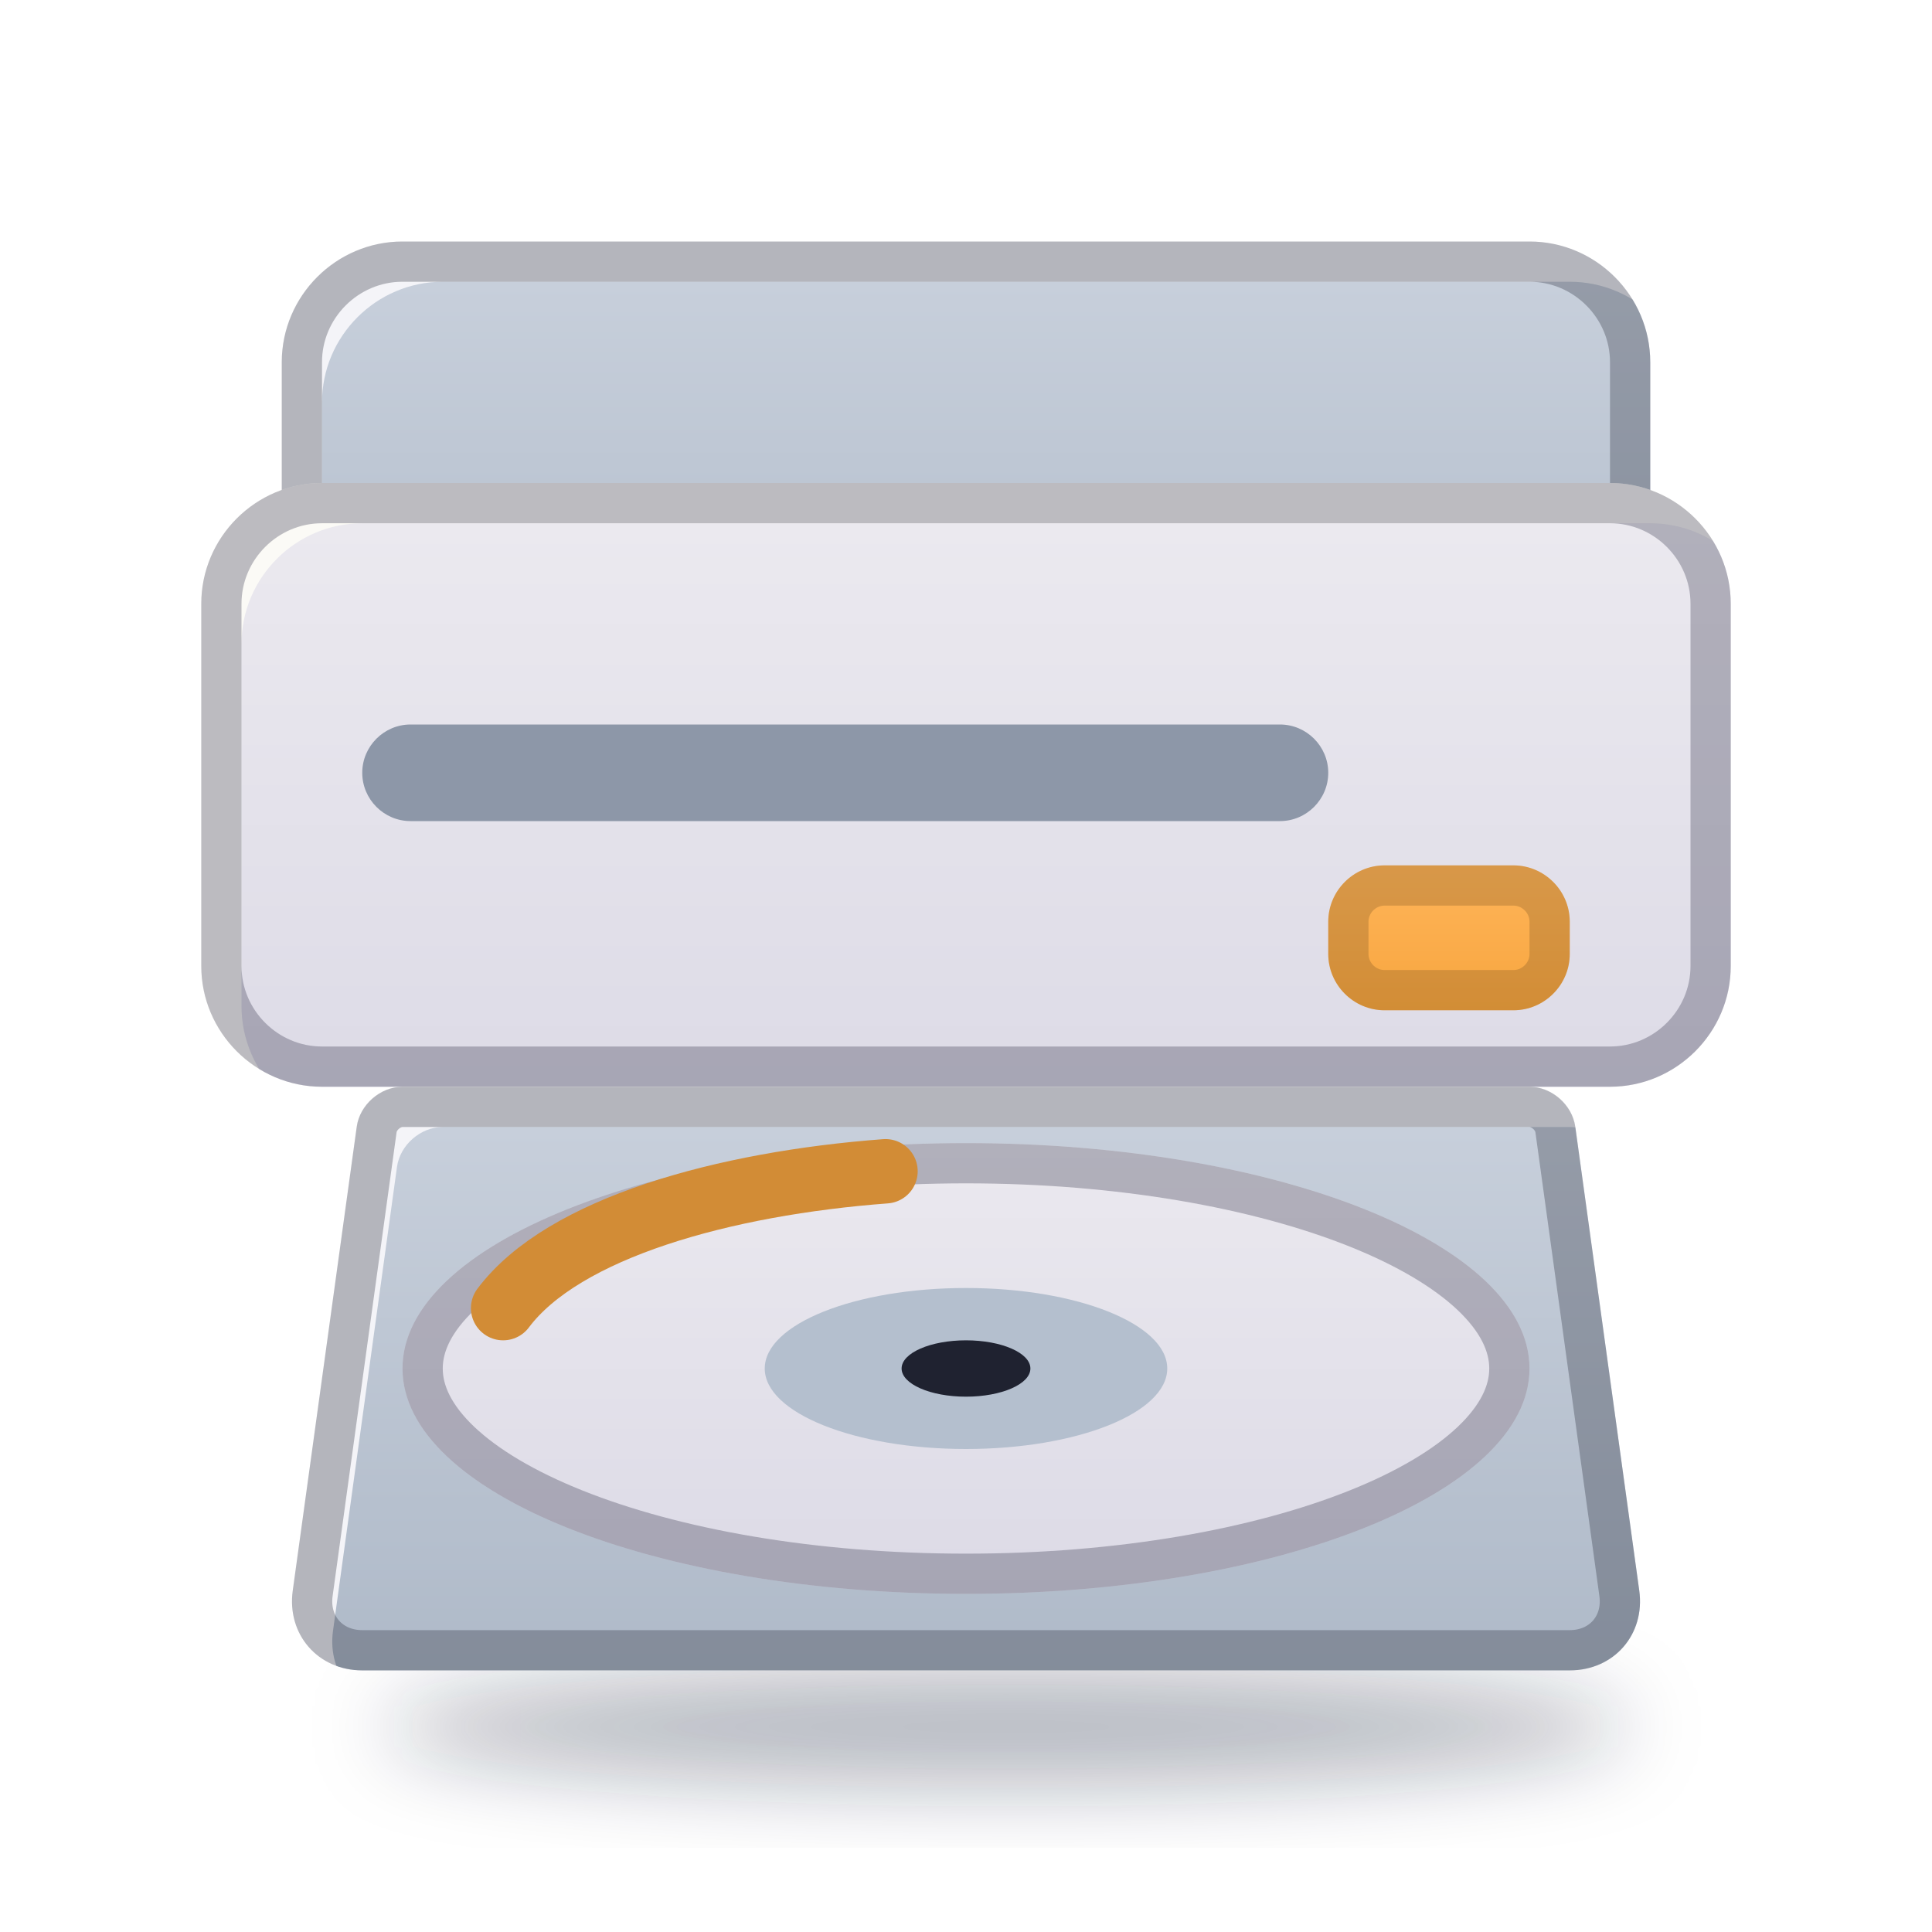
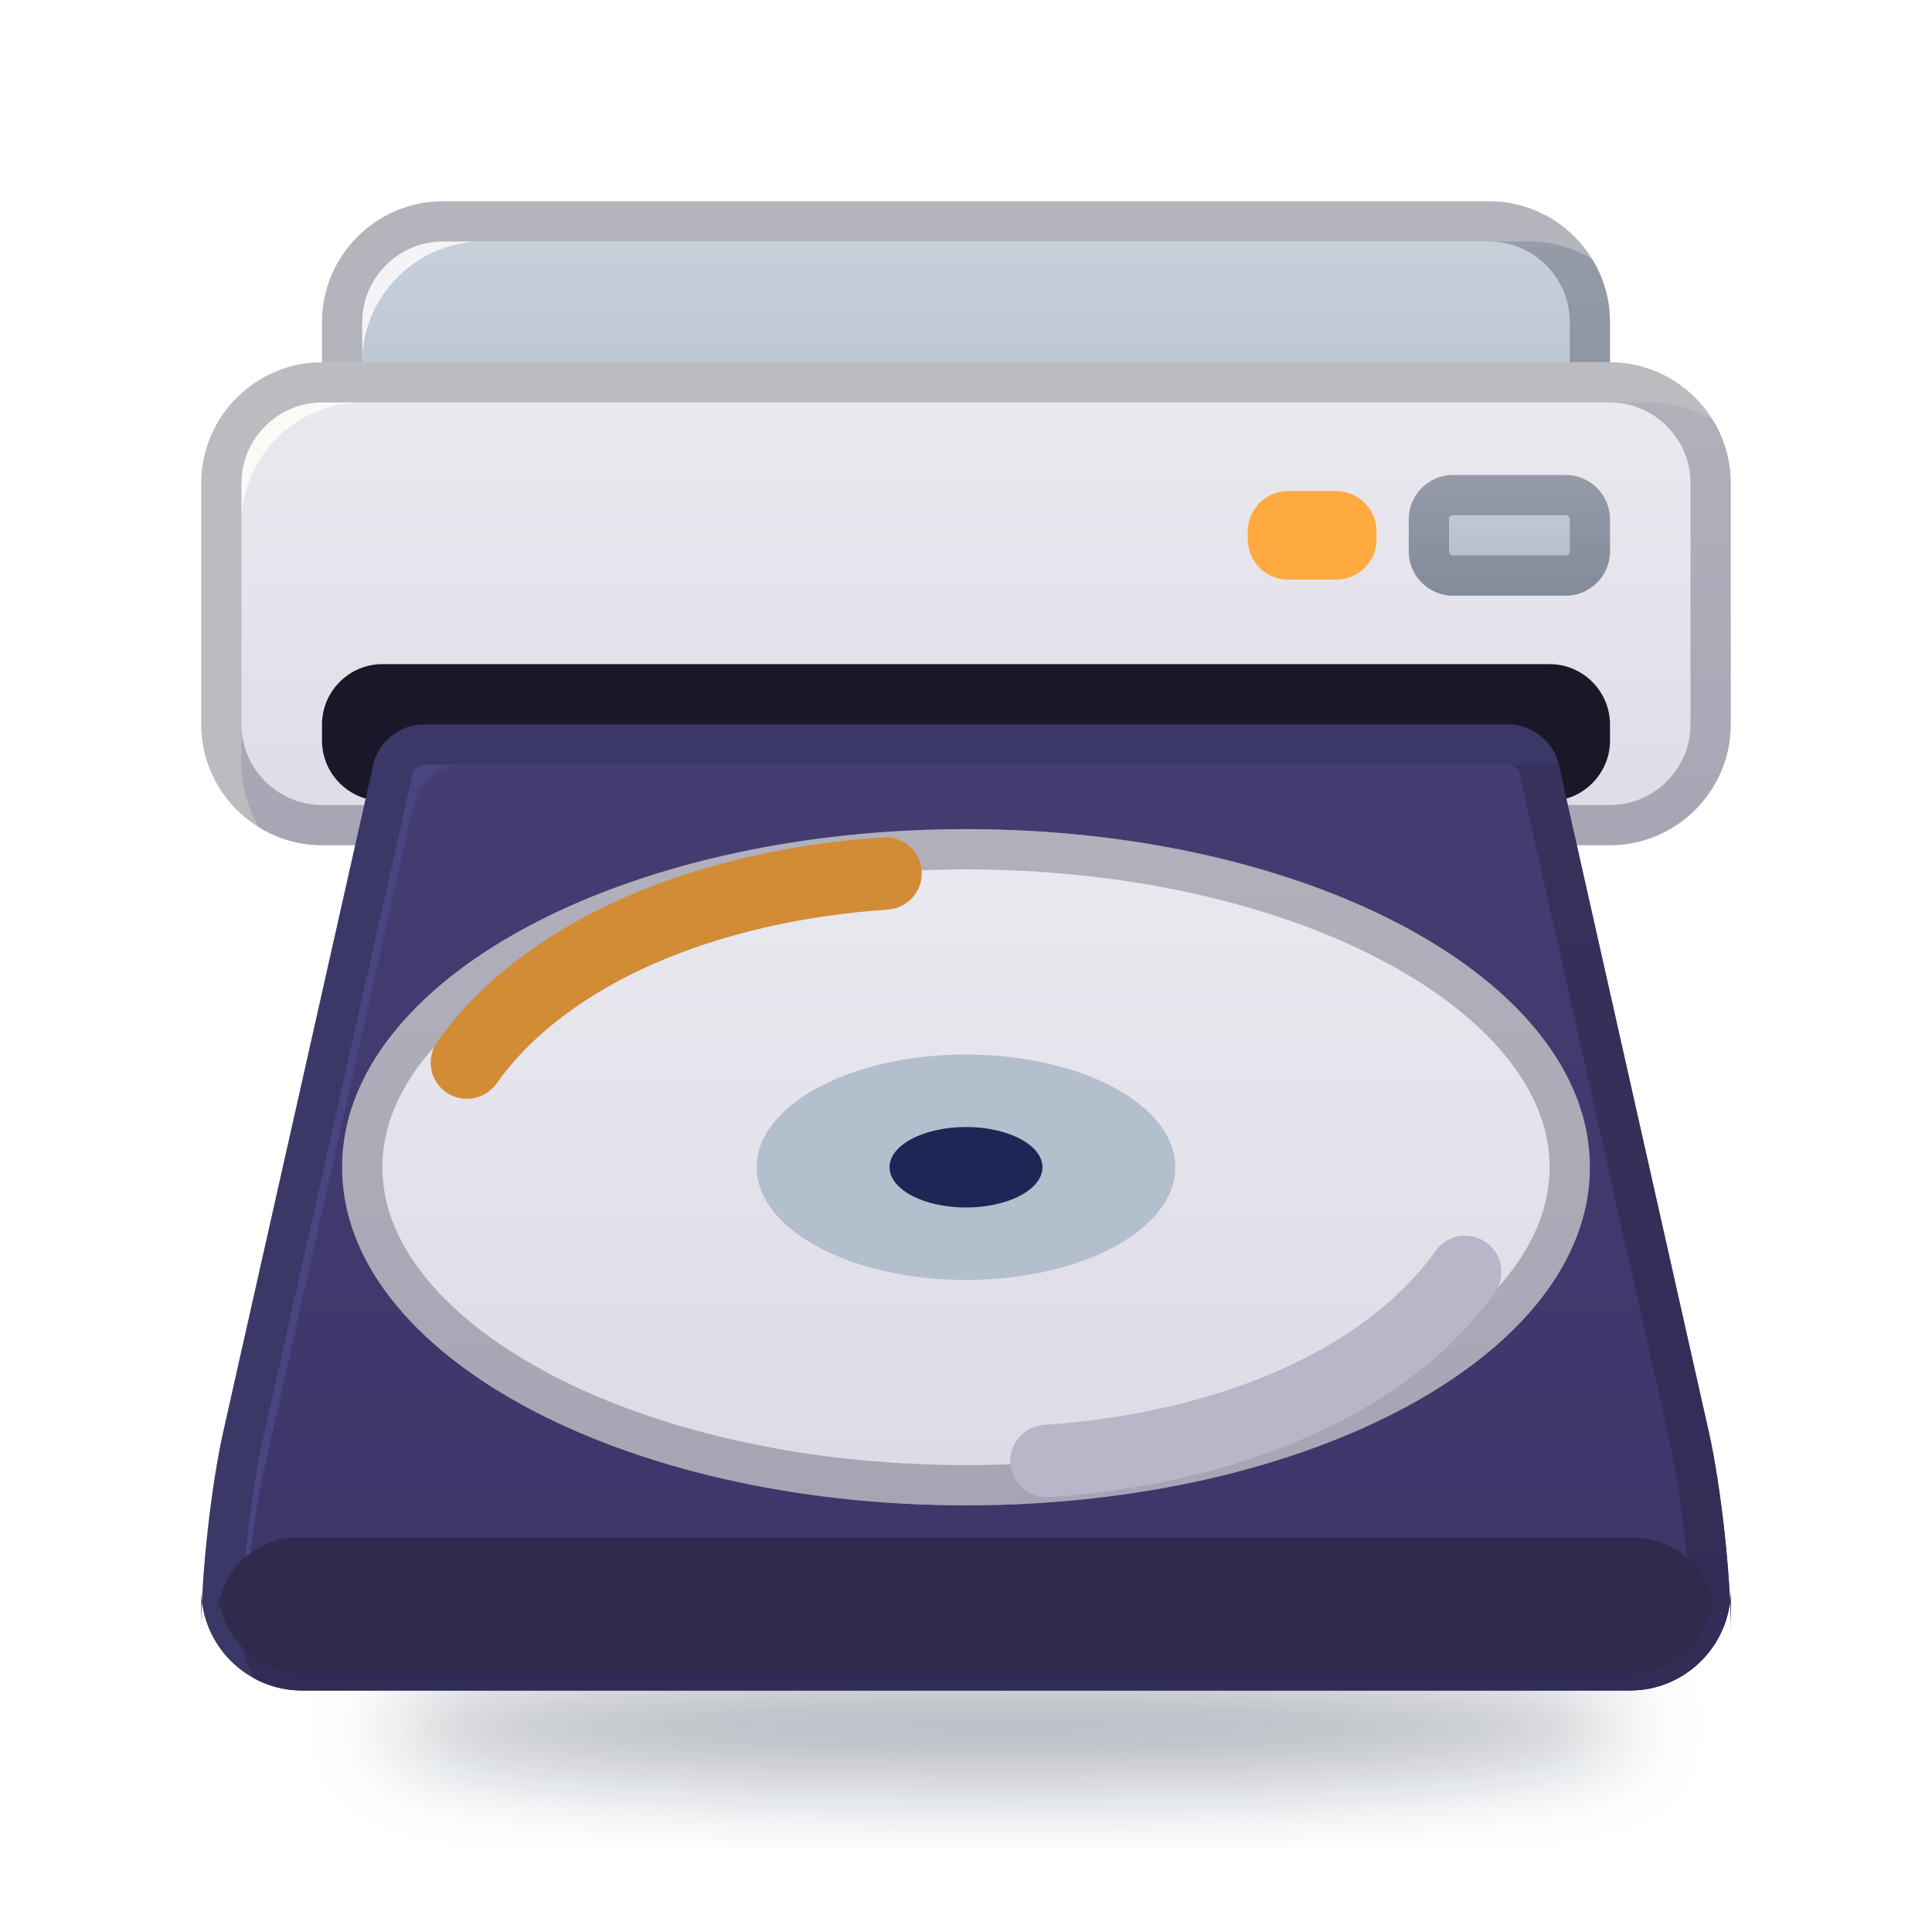
<svg xmlns="http://www.w3.org/2000/svg" viewBox="0 0 48 48" width="48" height="48">
  <defs>
    <filter id="e-cd-48-b1" x="-50%" y="-50%" width="200%" height="200%">
      <feGaussianBlur stdDeviation="1" />
    </filter>
    <linearGradient id="e-cd-48-gc7cfdbadb8c7" x1="0" y1="0" x2="0" y2="1">
      <stop offset="0" stop-color="#c7cfdb" />
      <stop offset="1" stop-color="#adb8c7" />
    </linearGradient>
    <clipPath id="e-cd-48-c1">
-       <path d="M7 9 C7 7.35 8.35 6 10 6 L38 6 C39.65 6 41 7.35 41 9 L41 16 C41 17.65 39.65 19 38 19 L10 19 C8.35 19 7 17.65 7 16 Z" clip-rule="evenodd" />
+       <path d="M8 8 C8 6.35 9.35 5 11 5 L37 5 C38.65 5 40 6.35 40 8 L40 11 C40 12.65 38.65 14 37 14 L11 14 C9.35 14 8 12.65 8 11 Z" clip-rule="evenodd" />
    </clipPath>
    <linearGradient id="e-cd-48-gebe9efdcdae6" x1="0" y1="0" x2="0" y2="1">
      <stop offset="0" stop-color="#ebe9ef" />
      <stop offset="1" stop-color="#dcdae6" />
    </linearGradient>
    <clipPath id="e-cd-48-c2">
-       <path d="M5 15 C5 13.35 6.35 12 8 12 L40 12 C41.65 12 43 13.35 43 15 L43 24 C43 25.65 41.65 27 40 27 L8 27 C6.35 27 5 25.65 5 24 Z" clip-rule="evenodd" />
+       <path d="M5 12 C5 10.35 6.35 9 8 9 L40 9 C41.65 9 43 10.35 43 12 L43 18 C43 19.65 41.65 21 40 21 L8 21 C6.35 21 5 19.65 5 18 Z" clip-rule="evenodd" />
    </clipPath>
-     <linearGradient id="e-cd-48-gffb55af7a53e" x1="0" y1="0" x2="0" y2="1">
-       <stop offset="0" stop-color="#ffb55a" />
-       <stop offset="1" stop-color="#f7a53e" />
+     <clipPath id="e-cd-48-c3">
+       <path d="M35 12.9 C35 12.295 35.495 11.8 36.1 11.8 L38.9 11.8 C39.505 11.8 40 12.295 40 12.9 L40 13.7 C40 14.305 39.505 14.8 38.9 14.8 L36.1 14.8 C35.495 14.8 35 14.305 35 13.7 Z" clip-rule="evenodd" />
+     </clipPath>
+     <linearGradient id="e-cd-48-g443d723c3568" x1="0" y1="0" x2="0" y2="1">
+       <stop offset="0" stop-color="#443d72" />
+       <stop offset="1" stop-color="#3c3568" />
    </linearGradient>
-     <clipPath id="e-cd-48-c3">
-       <path d="M33 22.9 C33 22.13 33.63 21.5 34.4 21.5 L37.6 21.5 C38.37 21.5 39 22.13 39 22.9 L39 23.7 C39 24.47 38.37 25.1 37.6 25.1 L34.4 25.1 C33.63 25.1 33 24.47 33 23.7 Z" clip-rule="evenodd" />
-     </clipPath>
    <clipPath id="e-cd-48-c4">
-       <path d="M8.863 27.991 C8.939 27.446 9.45 27 10 27 L38 27 C38.55 27 39.061 27.446 39.137 27.991 L40.727 39.519 C40.877 40.608 40.1 41.5 39 41.5 L9 41.5 C7.9 41.5 7.123 40.608 7.273 39.519 Z" clip-rule="evenodd" />
+       <path d="M9.28 18.976 C9.401 18.439 9.95 18 10.5 18 L37.5 18 C38.05 18 38.599 18.439 38.72 18.976 L42.451 35.561 C42.753 36.902 43 39.125 43 40.5 L43 39.5 C43 40.875 41.875 42 40.5 42 L7.5 42 C6.125 42 5 40.875 5 39.5 L5 40.5 C5 39.125 5.247 36.902 5.549 35.561 Z" clip-rule="evenodd" />
    </clipPath>
    <clipPath id="e-cd-48-c5">
-       <path d="M10 34 a14 5.6 0 1 0 28 0 a14 5.6 0 1 0 -28 0 Z" clip-rule="evenodd" />
+       <path d="M8.5 29 a15.5 8.4 0 1 0 31 0 a15.5 8.4 0 1 0 -31 0 Z" clip-rule="evenodd" />
    </clipPath>
  </defs>
  <ellipse cx="25" cy="42.9" rx="15.48" ry="1.5" fill="#0a1230" opacity="0.3" filter="url(#e-cd-48-b1)" />
-   <path d="M7 9 C7 7.35 8.35 6 10 6 L38 6 C39.65 6 41 7.35 41 9 L41 16 C41 17.65 39.65 19 38 19 L10 19 C8.35 19 7 17.65 7 16 Z" fill="#f4f4f8" fill-rule="evenodd" />
+   <path d="M8 8 C8 6.35 9.35 5 11 5 L37 5 C38.65 5 40 6.35 40 8 L40 11 C40 12.65 38.65 14 37 14 L11 14 C9.35 14 8 12.65 8 11 Z" fill="#f4f4f8" fill-rule="evenodd" />
  <g clip-path="url(#e-cd-48-c1)">
-     <path d="M7 9 C7 7.35 8.35 6 10 6 L38 6 C39.65 6 41 7.35 41 9 L41 16 C41 17.65 39.65 19 38 19 L10 19 C8.35 19 7 17.65 7 16 Z" fill="url(#e-cd-48-gc7cfdbadb8c7)" fill-rule="evenodd" transform="translate(1 1)" />
+     <path d="M8 8 C8 6.35 9.35 5 11 5 L37 5 C38.65 5 40 6.35 40 8 L40 11 C40 12.65 38.65 14 37 14 L11 14 C9.35 14 8 12.65 8 11 Z" fill="url(#e-cd-48-gc7cfdbadb8c7)" fill-rule="evenodd" transform="translate(1 1)" />
  </g>
  <g clip-path="url(#e-cd-48-c1)">
-     <path d="M7 9 C7 7.35 8.35 6 10 6 L38 6 C39.65 6 41 7.35 41 9 L41 16 C41 17.65 39.65 19 38 19 L10 19 C8.35 19 7 17.65 7 16 Z" fill="none" stroke="#1f2230" stroke-width="2" stroke-opacity="0.3" />
+     <path d="M8 8 C8 6.35 9.35 5 11 5 L37 5 C38.65 5 40 6.35 40 8 L40 11 C40 12.65 38.65 14 37 14 L11 14 C9.35 14 8 12.65 8 11 Z" fill="none" stroke="#1f2230" stroke-width="2" stroke-opacity="0.3" />
  </g>
-   <path d="M5 15 C5 13.35 6.35 12 8 12 L40 12 C41.65 12 43 13.35 43 15 L43 24 C43 25.65 41.65 27 40 27 L8 27 C6.35 27 5 25.65 5 24 Z" fill="#fbfaf6" fill-rule="evenodd" />
+   <path d="M5 12 C5 10.35 6.35 9 8 9 L40 9 C41.65 9 43 10.35 43 12 L43 18 C43 19.65 41.65 21 40 21 L8 21 C6.35 21 5 19.65 5 18 Z" fill="#fbfaf6" fill-rule="evenodd" />
  <g clip-path="url(#e-cd-48-c2)">
-     <path d="M5 15 C5 13.35 6.35 12 8 12 L40 12 C41.65 12 43 13.35 43 15 L43 24 C43 25.65 41.65 27 40 27 L8 27 C6.35 27 5 25.65 5 24 Z" fill="url(#e-cd-48-gebe9efdcdae6)" fill-rule="evenodd" transform="translate(1 1)" />
+     <path d="M5 12 C5 10.35 6.35 9 8 9 L40 9 C41.65 9 43 10.35 43 12 L43 18 C43 19.65 41.65 21 40 21 L8 21 C6.35 21 5 19.65 5 18 Z" fill="url(#e-cd-48-gebe9efdcdae6)" fill-rule="evenodd" transform="translate(1 1)" />
  </g>
  <g clip-path="url(#e-cd-48-c2)">
-     <path d="M5 15 C5 13.35 6.35 12 8 12 L40 12 C41.65 12 43 13.35 43 15 L43 24 C43 25.65 41.65 27 40 27 L8 27 C6.35 27 5 25.65 5 24 Z" fill="none" stroke="#2a2840" stroke-width="2" stroke-opacity="0.3" />
+     <path d="M5 12 C5 10.35 6.35 9 8 9 L40 9 C41.65 9 43 10.35 43 12 L43 18 C43 19.65 41.65 21 40 21 L8 21 C6.35 21 5 19.65 5 18 Z" fill="none" stroke="#2a2840" stroke-width="2" stroke-opacity="0.3" />
  </g>
-   <path d="M9 19.2 C9 18.54 9.54 18 10.2 18 L31.8 18 C32.46 18 33 18.54 33 19.2 L33 19.2 C33 19.86 32.46 20.4 31.8 20.4 L10.2 20.4 C9.54 20.4 9 19.86 9 19.2 Z" fill="#8d97a8" fill-rule="evenodd" />
-   <path d="M33 22.9 C33 22.13 33.63 21.5 34.4 21.5 L37.6 21.5 C38.37 21.5 39 22.13 39 22.9 L39 23.7 C39 24.47 38.37 25.1 37.6 25.1 L34.4 25.1 C33.63 25.1 33 24.47 33 23.7 Z" fill="url(#e-cd-48-gffb55af7a53e)" fill-rule="evenodd" />
+   <path d="M31 13.2 C31 12.65 31.45 12.2 32 12.2 L33.2 12.2 C33.75 12.2 34.2 12.65 34.2 13.2 L34.2 13.4 C34.2 13.95 33.75 14.4 33.2 14.4 L32 14.4 C31.45 14.4 31 13.95 31 13.4 Z" fill="#ffaa40" fill-rule="evenodd" />
+   <path d="M35 12.9 C35 12.295 35.495 11.8 36.1 11.8 L38.9 11.8 C39.505 11.8 40 12.295 40 12.9 L40 13.7 C40 14.305 39.505 14.8 38.9 14.8 L36.1 14.8 C35.495 14.8 35 14.305 35 13.7 Z" fill="url(#e-cd-48-gc7cfdbadb8c7)" fill-rule="evenodd" />
  <g clip-path="url(#e-cd-48-c3)">
-     <path d="M33 22.9 C33 22.13 33.63 21.5 34.4 21.5 L37.6 21.5 C38.37 21.5 39 22.13 39 22.9 L39 23.7 C39 24.47 38.37 25.1 37.6 25.1 L34.4 25.1 C33.63 25.1 33 24.47 33 23.7 Z" fill="none" stroke="#7d5422" stroke-width="2" stroke-opacity="0.3" />
+     <path d="M35 12.9 C35 12.295 35.495 11.8 36.1 11.8 L38.9 11.8 C39.505 11.8 40 12.295 40 12.9 L40 13.7 C40 14.305 39.505 14.8 38.9 14.8 L36.1 14.8 C35.495 14.8 35 14.305 35 13.7 Z" fill="none" stroke="#1f2230" stroke-width="2" stroke-opacity="0.3" />
  </g>
-   <path d="M8.863 27.991 C8.939 27.446 9.45 27 10 27 L38 27 C38.55 27 39.061 27.446 39.137 27.991 L40.727 39.519 C40.877 40.608 40.1 41.5 39 41.5 L9 41.5 C7.9 41.5 7.123 40.608 7.273 39.519 Z" fill="#f4f4f8" fill-rule="evenodd" />
+   <path d="M8 18 C8 17.175 8.675 16.5 9.5 16.5 L38.5 16.5 C39.325 16.5 40 17.175 40 18 L40 18.4 C40 19.225 39.325 19.9 38.5 19.9 L9.5 19.9 C8.675 19.9 8 19.225 8 18.4 Z" fill="#1a1828" fill-rule="evenodd" />
+   <path d="M9.28 18.976 C9.401 18.439 9.95 18 10.5 18 L37.5 18 C38.05 18 38.599 18.439 38.72 18.976 L42.451 35.561 C42.753 36.902 43 39.125 43 40.5 L43 39.5 C43 40.875 41.875 42 40.5 42 L7.5 42 C6.125 42 5 40.875 5 39.5 L5 40.5 C5 39.125 5.247 36.902 5.549 35.561 Z" fill="#4a4580" fill-rule="evenodd" />
  <g clip-path="url(#e-cd-48-c4)">
-     <path d="M8.863 27.991 C8.939 27.446 9.45 27 10 27 L38 27 C38.55 27 39.061 27.446 39.137 27.991 L40.727 39.519 C40.877 40.608 40.1 41.5 39 41.5 L9 41.5 C7.9 41.5 7.123 40.608 7.273 39.519 Z" fill="url(#e-cd-48-gc7cfdbadb8c7)" fill-rule="evenodd" transform="translate(1 1)" />
+     <path d="M9.28 18.976 C9.401 18.439 9.95 18 10.5 18 L37.5 18 C38.05 18 38.599 18.439 38.72 18.976 L42.451 35.561 C42.753 36.902 43 39.125 43 40.5 L43 39.5 C43 40.875 41.875 42 40.5 42 L7.5 42 C6.125 42 5 40.875 5 39.5 L5 40.5 C5 39.125 5.247 36.902 5.549 35.561 Z" fill="url(#e-cd-48-g443d723c3568)" fill-rule="evenodd" transform="translate(1 1)" />
  </g>
  <g clip-path="url(#e-cd-48-c4)">
-     <path d="M8.863 27.991 C8.939 27.446 9.45 27 10 27 L38 27 C38.55 27 39.061 27.446 39.137 27.991 L40.727 39.519 C40.877 40.608 40.1 41.5 39 41.5 L9 41.5 C7.9 41.5 7.123 40.608 7.273 39.519 Z" fill="none" stroke="#1f2230" stroke-width="2" stroke-opacity="0.3" />
+     <path d="M9.28 18.976 C9.401 18.439 9.95 18 10.5 18 L37.5 18 C38.05 18 38.599 18.439 38.72 18.976 L42.451 35.561 C42.753 36.902 43 39.125 43 40.5 L43 39.5 C43 40.875 41.875 42 40.5 42 L7.5 42 C6.125 42 5 40.875 5 39.5 L5 40.5 C5 39.125 5.247 36.902 5.549 35.561 Z" fill="none" stroke="#1a1828" stroke-width="2" stroke-opacity="0.3" />
  </g>
-   <path d="M10 34 a14 5.6 0 1 0 28 0 a14 5.6 0 1 0 -28 0 Z" fill="url(#e-cd-48-gebe9efdcdae6)" fill-rule="evenodd" />
+   <path d="M5.4 40.2 C5.4 39.1 6.3 38.2 7.4 38.2 L40.6 38.2 C41.7 38.2 42.6 39.1 42.6 40.2 L42.6 39.4 C42.6 40.61 41.61 41.6 40.4 41.6 L7.6 41.6 C6.39 41.6 5.4 40.61 5.4 39.4 Z" fill="#302a4d" fill-rule="evenodd" />
+   <path d="M8.5 29 a15.5 8.4 0 1 0 31 0 a15.5 8.4 0 1 0 -31 0 Z" fill="url(#e-cd-48-gebe9efdcdae6)" fill-rule="evenodd" />
  <g clip-path="url(#e-cd-48-c5)">
-     <path d="M10 34 a14 5.6 0 1 0 28 0 a14 5.6 0 1 0 -28 0 Z" fill="none" stroke="#2a2840" stroke-width="2" stroke-opacity="0.3" />
+     <path d="M8.5 29 a15.5 8.4 0 1 0 31 0 a15.5 8.4 0 1 0 -31 0 Z" fill="none" stroke="#2a2840" stroke-width="2" stroke-opacity="0.3" />
  </g>
-   <path d="M19 34 a5 2 0 1 0 10 0 a5 2 0 1 0 -10 0 Z" fill="#b4bfce" fill-rule="evenodd" />
-   <path d="M22.4 34 a1.6 0.7 0 1 0 3.2 0 a1.6 0.7 0 1 0 -3.2 0 Z" fill="#1f2230" fill-rule="evenodd" />
-   <path d="M12.5 32.5 C14 30.5 18 29.4 22 29.1" fill="none" stroke="#d28c36" stroke-width="1.6" stroke-linecap="round" stroke-linejoin="round" />
+   <path d="M18.8 29 a5.2 2.8 0 1 0 10.4 0 a5.2 2.8 0 1 0 -10.4 0 Z" fill="#b4bfce" fill-rule="evenodd" />
+   <path d="M22.1 29 a1.9 1 0 1 0 3.8 0 a1.9 1 0 1 0 -3.8 0 Z" fill="#1f2554" fill-rule="evenodd" />
+   <path d="M11.6 26.4 C13.6 23.6 17.6 22 22 21.7" fill="none" stroke="#d28c36" stroke-width="1.8" stroke-linecap="round" stroke-linejoin="round" />
+   <path d="M36.4 31.6 C34.4 34.4 30.4 36 26 36.3" fill="none" stroke="#b8b6c8" stroke-width="1.8" stroke-linecap="round" stroke-linejoin="round" />
</svg>
